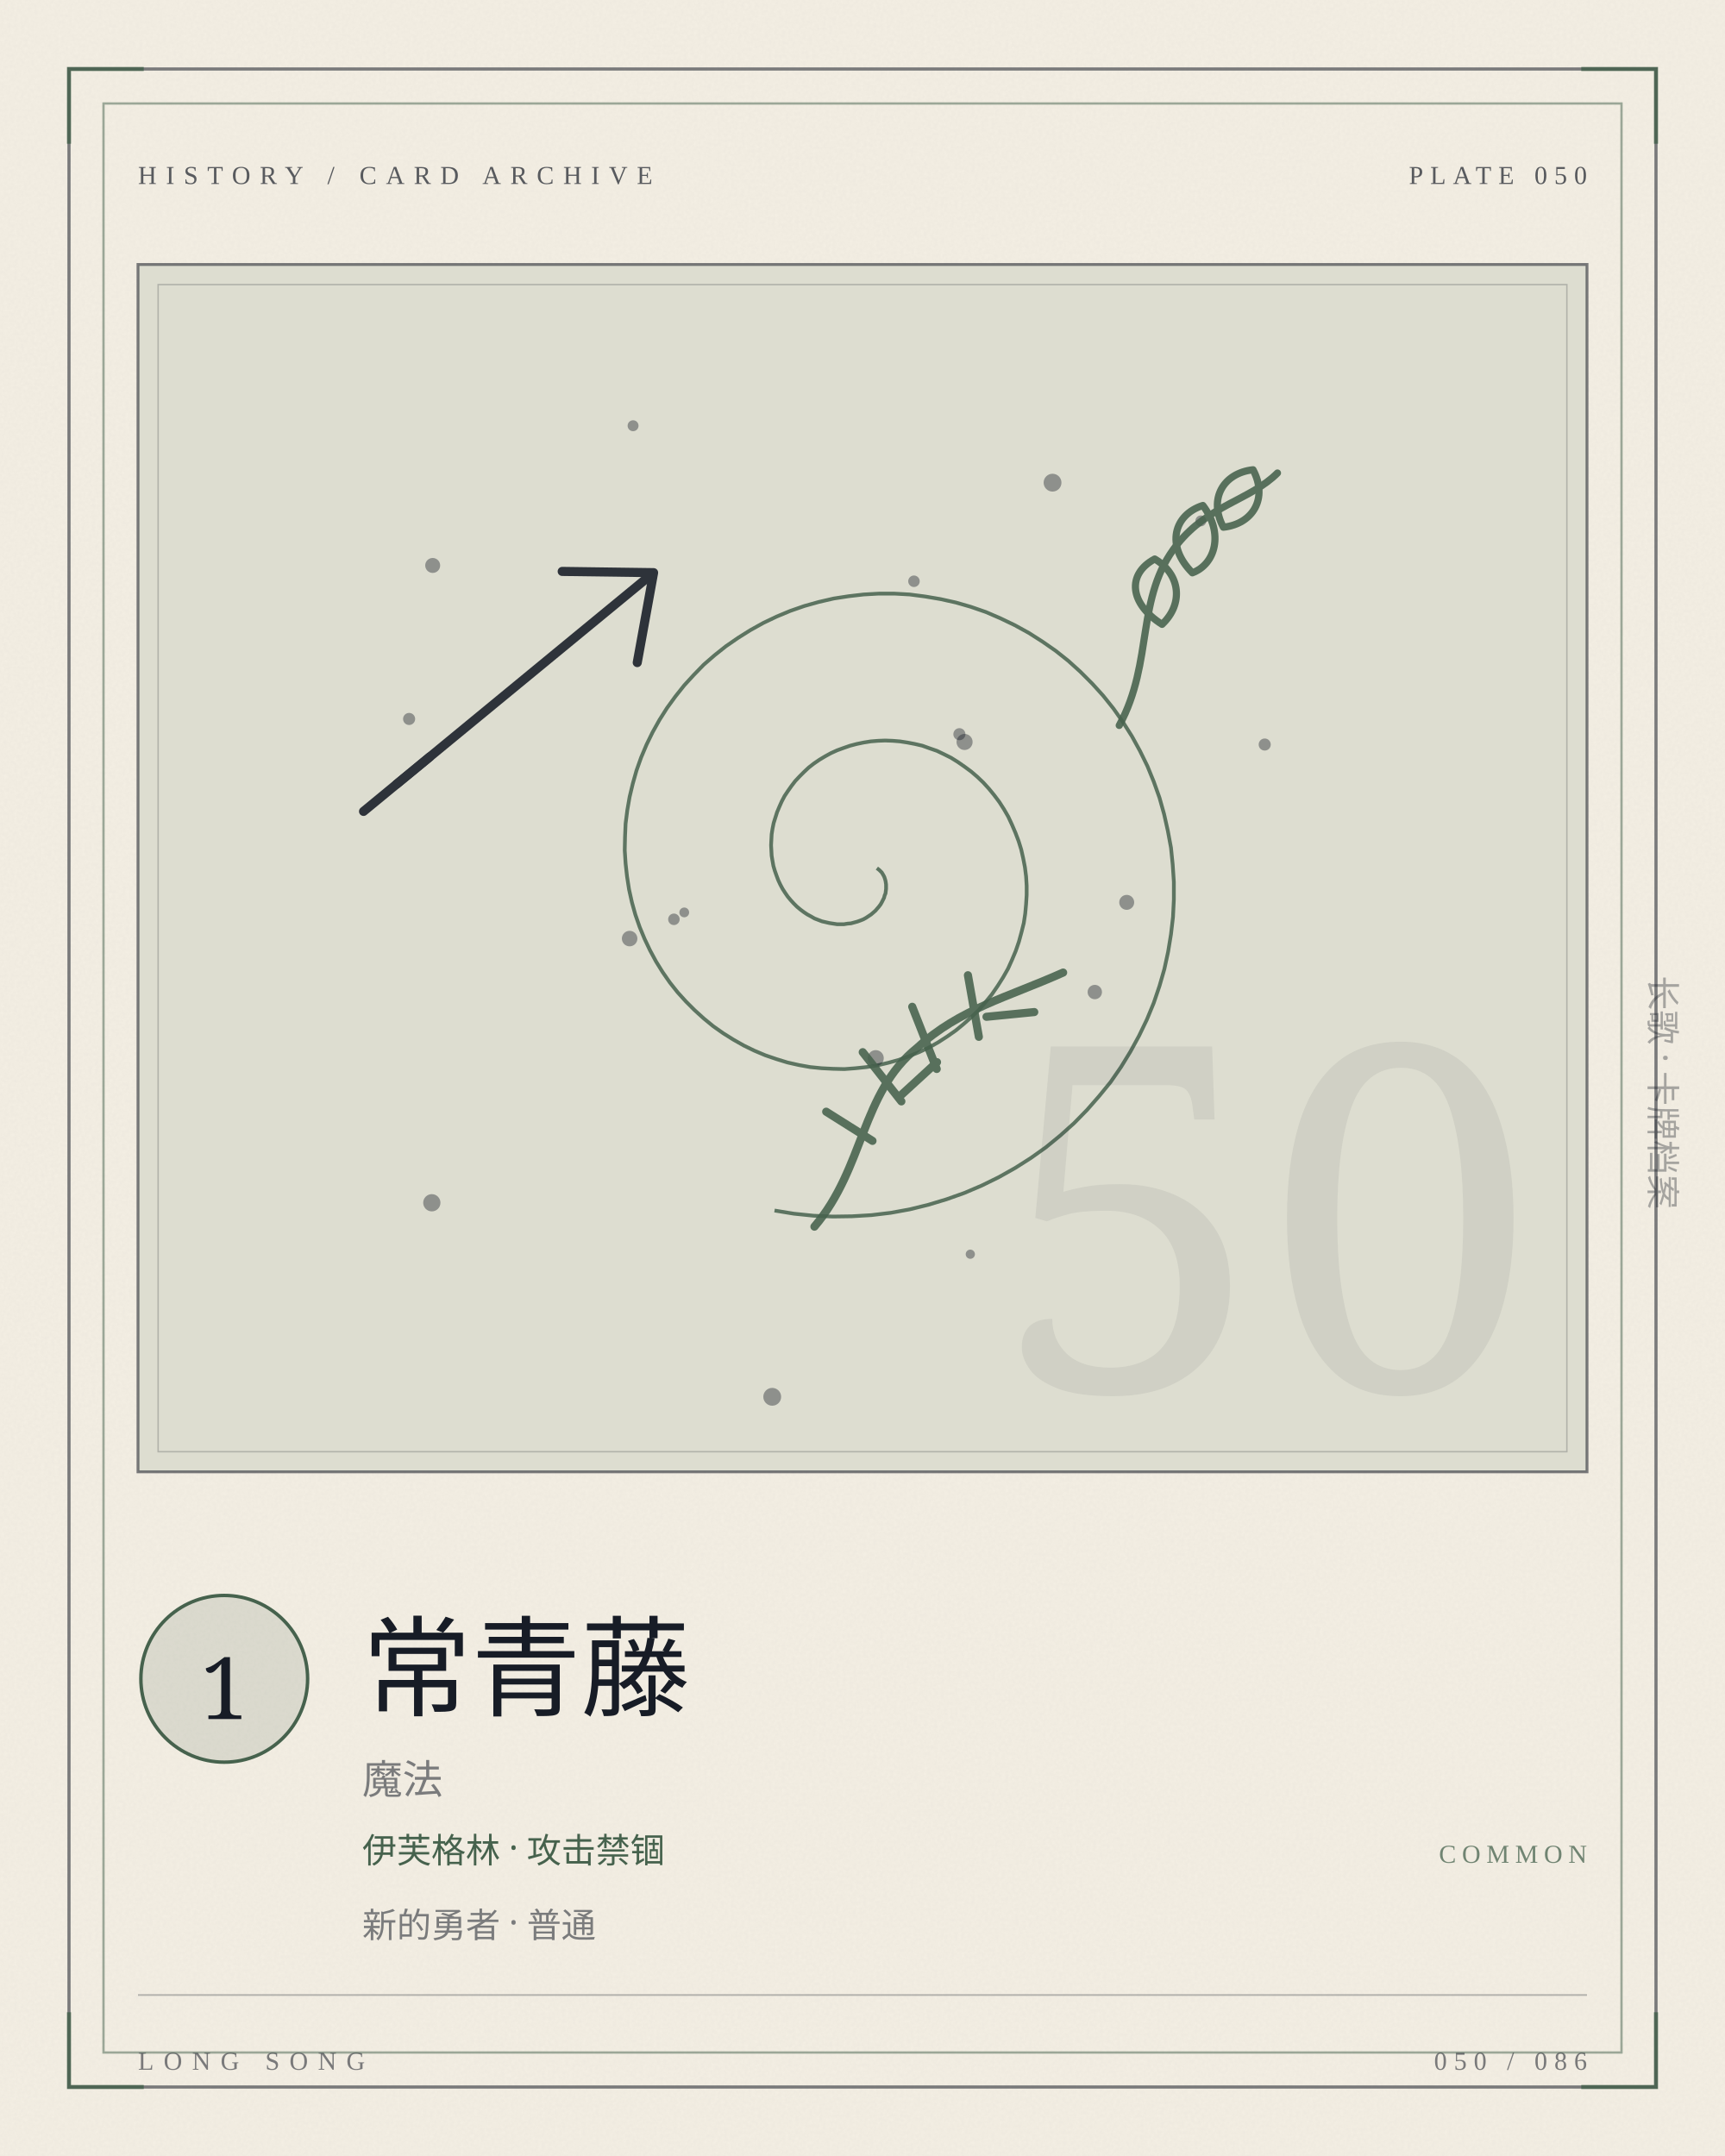
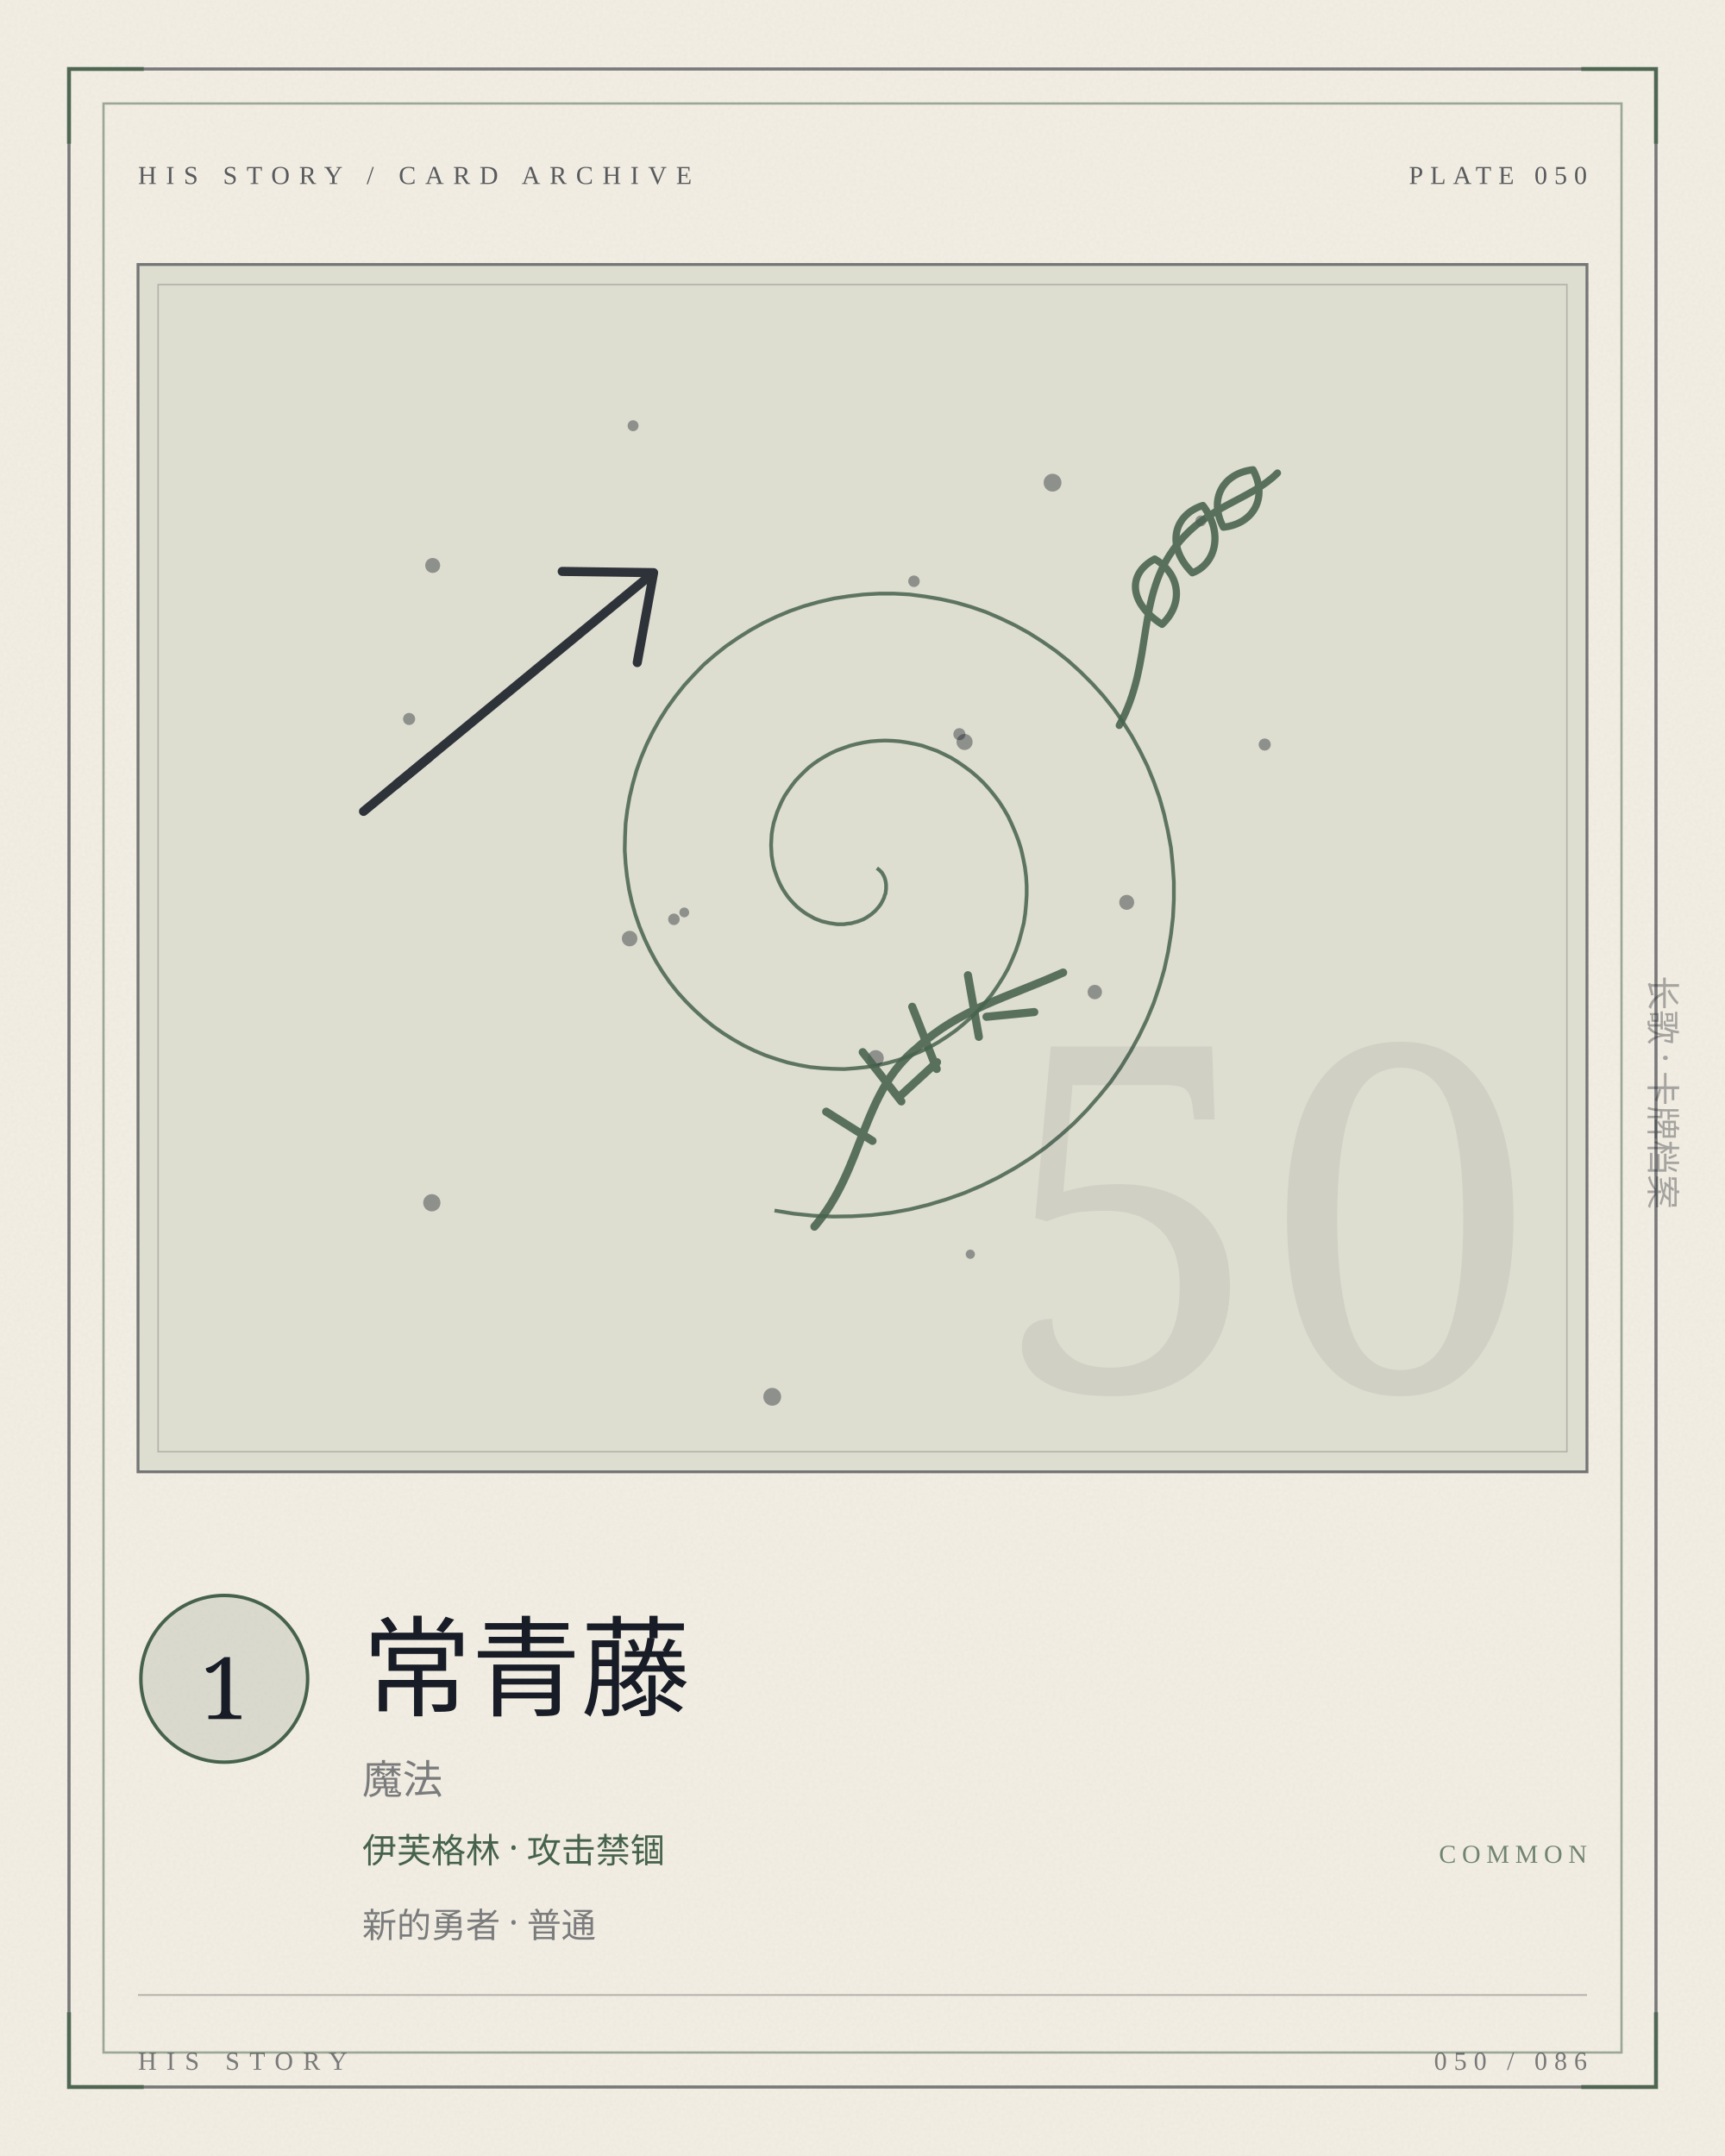
<svg xmlns="http://www.w3.org/2000/svg" width="600" height="750" viewBox="0 0 600 750">
  <defs>
    <clipPath id="artclip">
      <rect x="48" y="92" width="504" height="420" />
    </clipPath>
    <filter id="grain">
      <feTurbulence type="fractalNoise" baseFrequency="0.85" numOctaves="2" stitchTiles="stitch" />
      <feColorMatrix type="matrix" values="0 0 0 0 0  0 0 0 0 0  0 0 0 0 0  0 0 0 0.16 0" />
    </filter>
  </defs>
  <rect width="600" height="750" fill="#f4efe4" />
  <rect width="600" height="750" fill="#171c26" filter="url(#grain)" opacity=".16" />
  <rect x="24" y="24" width="552" height="702" fill="none" stroke="#171c26" stroke-width="1.1" opacity=".55" />
  <rect x="36" y="36" width="528" height="678" fill="none" stroke="#46624d" stroke-width=".8" opacity=".5" />
  <path d="M24 50 V24 H50 M550 24 H576 V50 M576 700 V726 H550 M50 726 H24 V700" fill="none" stroke="#46624d" stroke-width="1.4" opacity=".85" />
-   <text x="48" y="64" font-family="Georgia, Times New Roman, serif" font-size="9" fill="#171c26" text-anchor="start" letter-spacing="3.2" opacity="0.7">HISTORY / CARD ARCHIVE</text>
+   <text x="48" y="64" font-family="Georgia, Times New Roman, serif" font-size="9" fill="#171c26" text-anchor="start" letter-spacing="3.2" opacity="0.7">HIS STORY / CARD ARCHIVE</text>
  <text x="552" y="64" font-family="Georgia, Times New Roman, serif" font-size="9" fill="#171c26" text-anchor="end" letter-spacing="2.4" opacity="0.7">PLATE 050</text>
  <g clip-path="url(#artclip)">
    <rect x="48" y="92" width="504" height="420" fill="#ddddd0" />
    <g transform="translate(48 92)">
      <polyline points="257.0,210.0 257.4,210.3 257.9,210.7 258.3,211.1 258.7,211.5 259.0,212.0 259.3,212.5 259.6,213.1 259.8,213.7 260.0,214.4 260.1,215.0 260.2,215.7 260.2,216.5 260.2,217.2 260.1,218.0 260.0,218.8 259.7,219.5 259.5,220.3 259.1,221.1 258.7,221.9 258.3,222.6 257.7,223.4 257.1,224.1 256.5,224.8 255.7,225.5 255.0,226.1 254.1,226.7 253.2,227.3 252.3,227.8 251.3,228.2 250.2,228.6 249.1,228.9 248.0,229.2 246.8,229.3 245.6,229.5 244.4,229.5 243.1,229.5 241.8,229.3 240.5,229.1 239.2,228.8 237.9,228.5 236.6,228.0 235.3,227.5 234.1,226.8 232.8,226.1 231.6,225.3 230.4,224.4 229.2,223.4 228.1,222.3 227.0,221.1 226.0,219.9 225.1,218.6 224.2,217.2 223.4,215.7 222.7,214.2 222.1,212.6 221.5,210.9 221.0,209.2 220.7,207.5 220.4,205.7 220.3,203.8 220.2,202.0 220.3,200.1 220.4,198.2 220.7,196.3 221.1,194.3 221.7,192.4 222.3,190.5 223.1,188.6 223.9,186.8 224.9,184.9 226.1,183.1 227.3,181.4 228.6,179.7 230.1,178.1 231.7,176.5 233.3,175.0 235.1,173.6 237.0,172.3 239.0,171.1 241.0,170.0 243.2,169.0 245.4,168.2 247.7,167.4 250.0,166.8 252.4,166.3 254.9,165.9 257.4,165.7 259.9,165.6 262.5,165.7 265.0,165.9 267.6,166.3 270.2,166.8 272.8,167.4 275.3,168.3 277.9,169.2 280.4,170.4 282.8,171.6 285.2,173.1 287.5,174.7 289.8,176.4 291.9,178.2 294.0,180.2 296.0,182.4 297.8,184.6 299.6,187.0 301.2,189.5 302.7,192.1 304.0,194.9 305.2,197.7 306.3,200.6 307.2,203.5 307.9,206.6 308.5,209.7 308.9,212.9 309.1,216.1 309.1,219.3 308.9,222.5 308.6,225.8 308.1,229.1 307.3,232.3 306.4,235.6 305.3,238.8 304.0,241.9 302.6,245.0 300.9,248.0 299.0,251.0 297.0,253.9 294.8,256.6 292.5,259.3 289.9,261.8 287.2,264.2 284.4,266.5 281.4,268.6 278.3,270.6 275.1,272.4 271.7,274.0 268.2,275.4 264.6,276.7 261.0,277.7 257.2,278.6 253.4,279.2 249.6,279.6 245.7,279.9 241.7,279.8 237.8,279.6 233.8,279.2 229.9,278.5 225.9,277.6 222.0,276.4 218.2,275.1 214.4,273.5 210.7,271.7 207.0,269.6 203.5,267.4 200.1,265.0 196.8,262.3 193.6,259.4 190.6,256.4 187.7,253.2 185.0,249.8 182.5,246.2 180.2,242.5 178.1,238.6 176.2,234.6 174.5,230.5 173.0,226.2 171.8,221.9 170.8,217.4 170.1,212.9 169.6,208.4 169.3,203.8 169.4,199.1 169.6,194.5 170.2,189.8 171.0,185.2 172.1,180.6 173.4,176.0 175.0,171.5 176.9,167.0 179.0,162.7 181.4,158.4 184.0,154.3 186.9,150.3 190.0,146.4 193.3,142.8 196.8,139.2 200.6,135.9 204.5,132.8 208.7,129.9 213.0,127.2 217.5,124.7 222.1,122.5 226.9,120.5 231.8,118.8 236.8,117.4 242.0,116.2 247.2,115.4 252.4,114.8 257.7,114.5 263.1,114.5 268.4,114.8 273.8,115.5 279.1,116.4 284.5,117.6 289.7,119.1 294.9,120.9 300.0,123.1 305.0,125.5 309.9,128.2 314.6,131.2 319.2,134.4 323.6,137.9 327.8,141.7 331.9,145.8 335.7,150.0 339.3,154.5 342.6,159.2 345.7,164.1 348.5,169.2 351.1,174.5 353.3,179.9 355.3,185.5 356.9,191.2 358.2,197.0 359.3,202.9 359.9,208.8 360.3,214.8 360.3,220.9 360.0,227.0 359.3,233.0 358.3,239.1 357.0,245.1 355.3,251.0 353.3,256.9 350.9,262.7 348.2,268.3 345.2,273.8 341.9,279.2 338.3,284.4 334.3,289.3 330.1,294.1 325.6,298.7 320.8,303.0 315.8,307.1 310.6,310.8 305.1,314.3 299.4,317.5 293.5,320.4 287.4,323.0 281.2,325.2 274.9,327.1 268.4,328.7 261.8,329.9 255.1,330.7 248.4,331.1 241.7,331.2 234.9,330.9 228.1,330.2 221.4,329.1" fill="none" stroke="#46624d" stroke-width="1.3" opacity=".85" />
      <circle cx="171.0" cy="234.5" r="2.7" fill="#171c26" opacity=".4" />
      <circle cx="332.8" cy="253.1" r="2.5" fill="#171c26" opacity=".4" />
      <circle cx="102.5" cy="104.7" r="2.6" fill="#171c26" opacity=".4" />
      <circle cx="318.1" cy="75.9" r="3.1" fill="#171c26" opacity=".4" />
      <circle cx="102.2" cy="326.4" r="3.0" fill="#171c26" opacity=".4" />
      <circle cx="391.9" cy="167.0" r="2.1" fill="#171c26" opacity=".4" />
      <circle cx="269.9" cy="110.2" r="2.0" fill="#171c26" opacity=".4" />
      <circle cx="369.7" cy="89.2" r="1.9" fill="#171c26" opacity=".4" />
      <circle cx="289.5" cy="344.3" r="1.6" fill="#171c26" opacity=".4" />
      <circle cx="343.9" cy="221.9" r="2.6" fill="#171c26" opacity=".4" />
      <circle cx="220.6" cy="393.9" r="3.1" fill="#171c26" opacity=".4" />
      <circle cx="172.2" cy="56.1" r="1.9" fill="#171c26" opacity=".4" />
      <circle cx="190.0" cy="225.4" r="1.7" fill="#171c26" opacity=".4" />
      <circle cx="186.4" cy="227.8" r="2.0" fill="#171c26" opacity=".4" />
      <circle cx="285.7" cy="163.4" r="2.1" fill="#171c26" opacity=".4" />
      <circle cx="94.3" cy="158.1" r="2.1" fill="#171c26" opacity=".4" />
      <circle cx="287.5" cy="166.1" r="2.8" fill="#171c26" opacity=".4" />
      <circle cx="256.6" cy="276.1" r="2.8" fill="#171c26" opacity=".4" />
    </g>
    <text x="534" y="484" font-family="Georgia, serif" font-size="168" fill="#171c26" opacity=".07" text-anchor="end">50</text>
    <g transform="translate(363.9 157.6) rotate(-6.401092 52.0 52.0) scale(1.04)" color="#46624d" opacity="0.88" fill="none" stroke="currentColor" stroke-width="2.4" stroke-linecap="round" stroke-linejoin="round">
      <path d="M20 88 C34 68 30 46 46 30 C58 18 72 18 82 10" />
      <path d="M38 56 C28 48 28 38 38 34 C46 40 46 50 38 56 Z" />
      <path d="M50 40 C42 30 46 20 56 18 C62 28 58 38 50 40 Z" />
      <path d="M62 26 C58 16 64 8 74 8 C78 18 72 26 62 26 Z" />
    </g>
    <g transform="translate(118.1 168.8) rotate(5.542034 66.0 66.0) scale(1.32)" color="#171c26" opacity="0.88" fill="none" stroke="currentColor" stroke-width="2.4" stroke-linecap="round" stroke-linejoin="round">
      <path d="M18 82 L78 22" />
      <path d="M56 22 L80 20 L78 44" />
      <path d="M18 82 L10 90 M18 82 L26 74" />
    </g>
    <g transform="translate(266.2 327.0) rotate(2.478405 59.0 59.0) scale(1.18)" color="#46624d" opacity="0.88" fill="none" stroke="currentColor" stroke-width="2.4" stroke-linecap="round" stroke-linejoin="round">
      <path d="M16 86 C30 68 28 46 44 32 C56 20 70 16 86 8" />
      <path d="M32 60 L18 52 M40 48 L28 34 M50 38 L42 20 M62 28 L58 10" />
      <path d="M64 22 L78 20 M50 36 L40 46" />
    </g>
  </g>
  <rect x="48" y="92" width="504" height="420" fill="none" stroke="#171c26" stroke-width="1" opacity=".55" />
  <rect x="55" y="99" width="490" height="406" fill="none" stroke="#171c26" stroke-width=".5" opacity=".22" />
  <circle cx="78" cy="584" r="29" fill="#46624d" opacity=".14" />
  <circle cx="78" cy="584" r="29" fill="none" stroke="#46624d" stroke-width="1.2" />
  <text x="78" y="598" font-family="Georgia, serif" font-size="30" fill="#171c26" text-anchor="middle">1</text>
  <text x="126" y="594" font-family="Noto Serif SC, Songti SC, SimSun, serif" font-size="38" fill="#171c26" text-anchor="start" letter-spacing="0" opacity="1" font-weight="500">常青藤</text>
  <text x="126" y="624" font-family="Noto Serif SC, Songti SC, SimSun, serif" font-size="14" fill="#7a7b7c" text-anchor="start" letter-spacing="0" opacity="1" font-weight="400">魔法</text>
  <text x="126" y="648" font-family="Noto Serif SC, Songti SC, SimSun, serif" font-size="12" fill="#46624d" text-anchor="start" letter-spacing="0" opacity="1" font-weight="400">伊芙格林 · 攻击禁锢</text>
  <text x="126" y="674" font-family="Noto Serif SC, Songti SC, SimSun, serif" font-size="12" fill="#7a7b7c" text-anchor="start" letter-spacing="0" opacity="1" font-weight="400">新的勇者 · 普通</text>
  <text x="552" y="648" font-family="Georgia, Times New Roman, serif" font-size="9" fill="#46624d" text-anchor="end" letter-spacing="2" opacity="0.75">COMMON</text>
  <text x="552" y="674" font-family="Georgia, Times New Roman, serif" font-size="9" fill="#7a7b7c" text-anchor="end" letter-spacing="1.2" opacity="0.75" />
  <line x1="48" y1="694" x2="552" y2="694" stroke="#171c26" stroke-width=".6" opacity=".28" />
  <text x="574" y="380" font-family="Noto Serif SC, Songti SC, serif" font-size="12" fill="#171c26" opacity=".35" transform="rotate(90 574 380)" text-anchor="middle">长歌 · 卡牌档案</text>
-   <text x="48" y="720" font-family="Georgia, Times New Roman, serif" font-size="9" fill="#171c26" text-anchor="start" letter-spacing="3.4" opacity="0.55">LONG SONG</text>
+   <text x="48" y="720" font-family="Georgia, Times New Roman, serif" font-size="9" fill="#171c26" text-anchor="start" letter-spacing="3.4" opacity="0.55">HIS STORY</text>
  <text x="552" y="720" font-family="Georgia, Times New Roman, serif" font-size="9" fill="#171c26" text-anchor="end" letter-spacing="2.4" opacity="0.55">050 / 086</text>
</svg>
